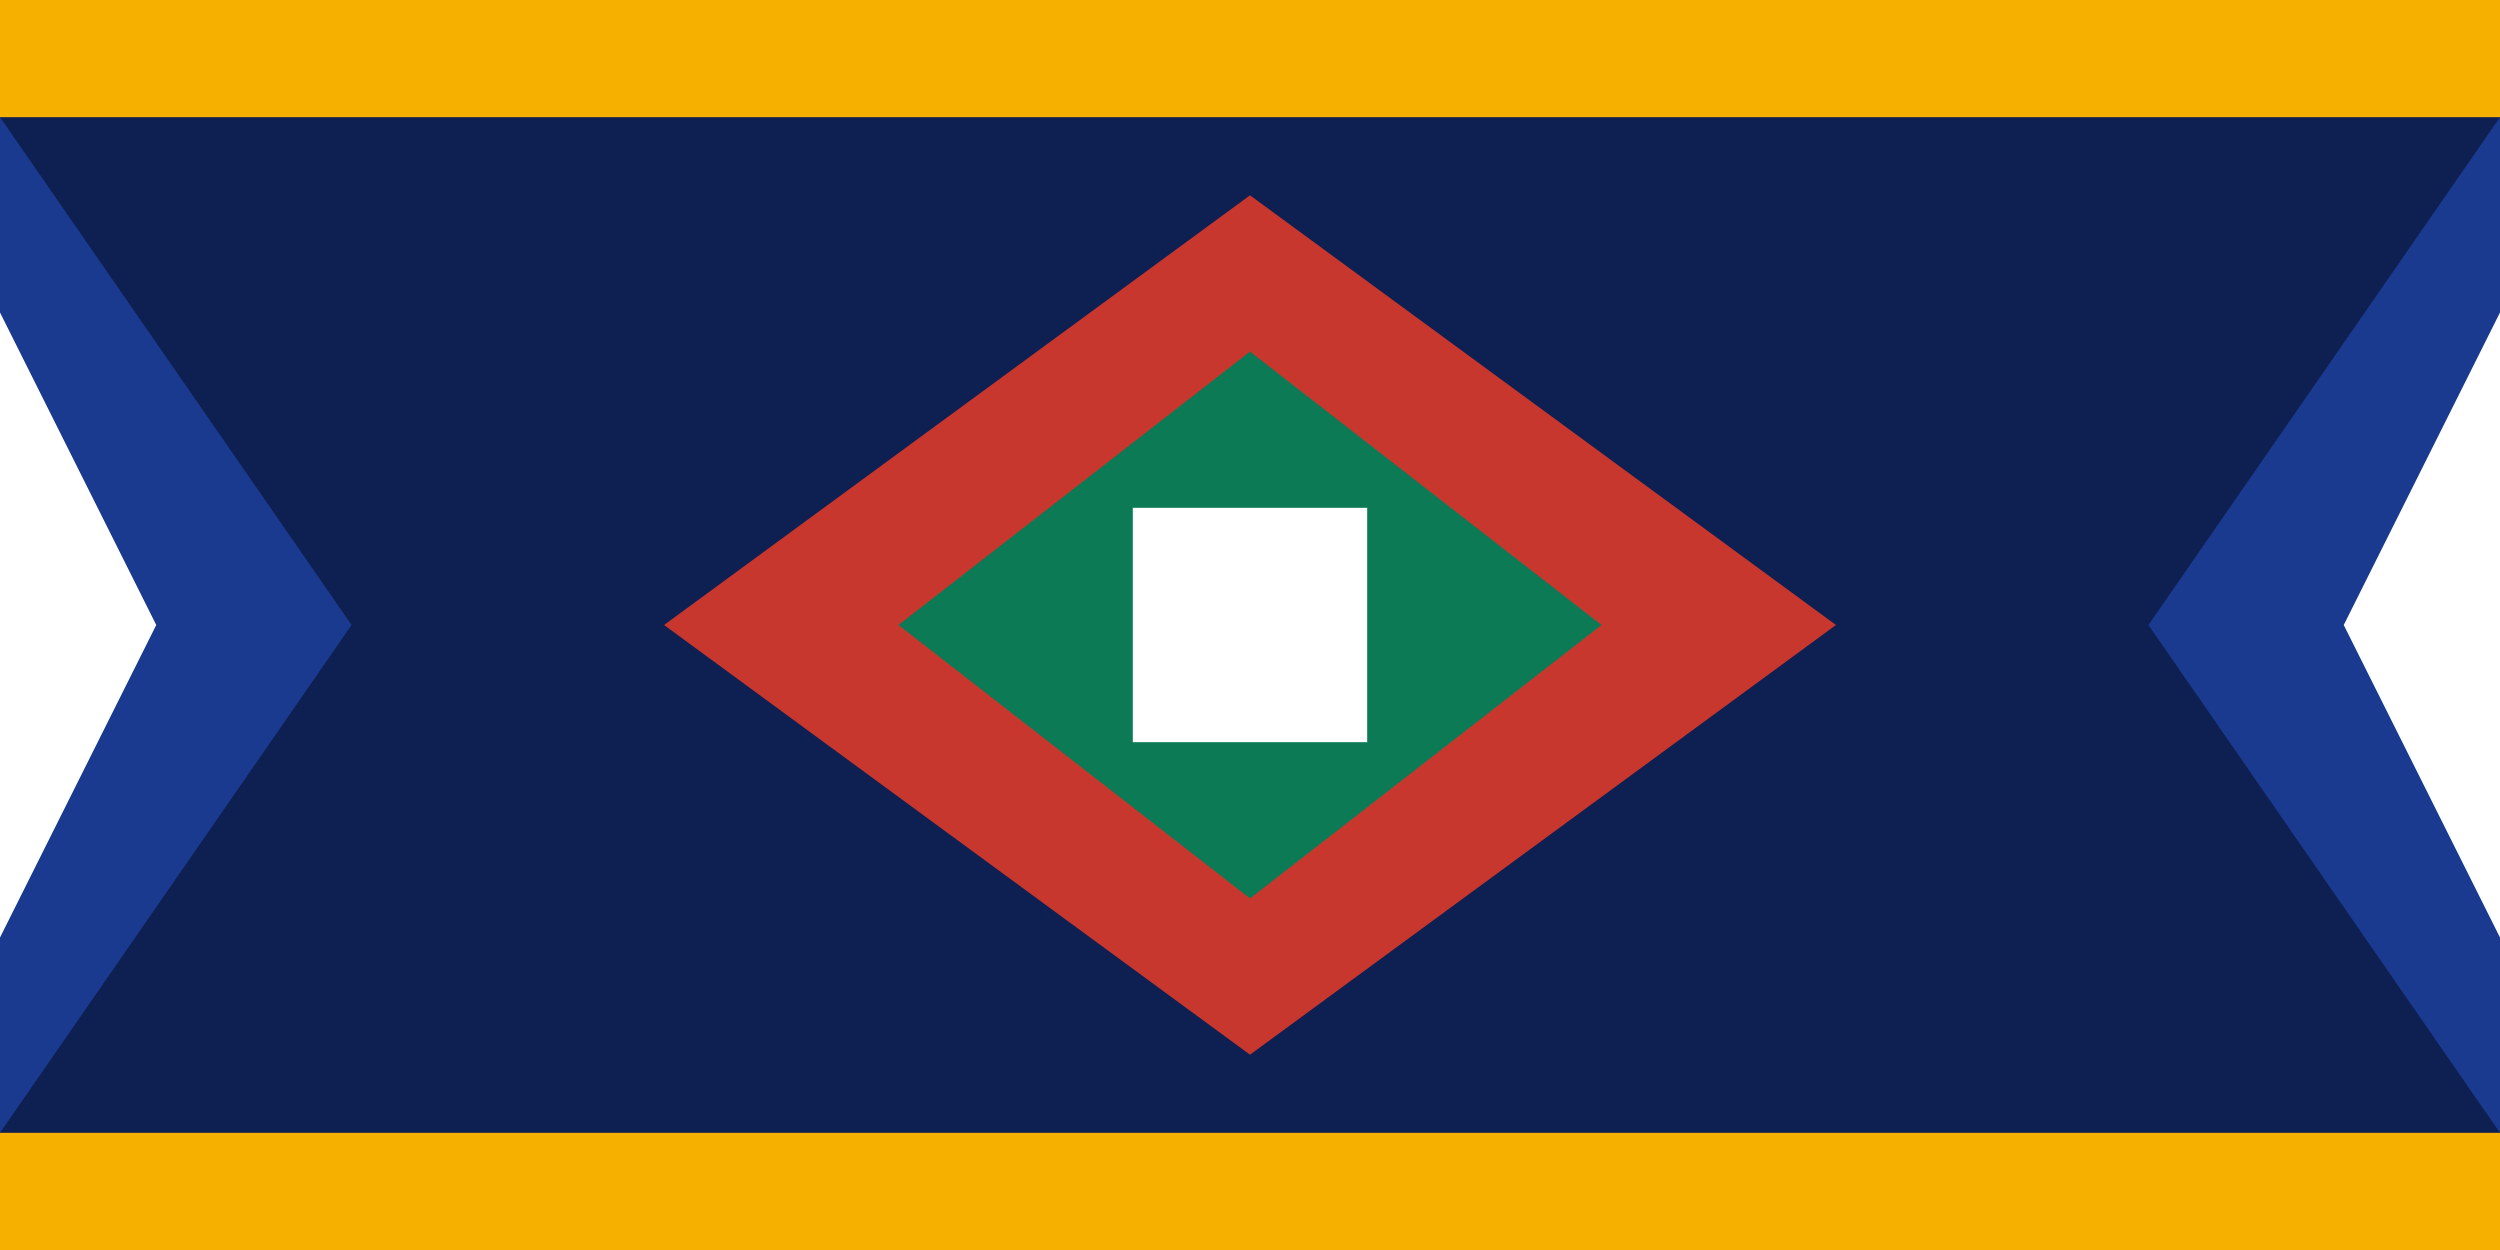
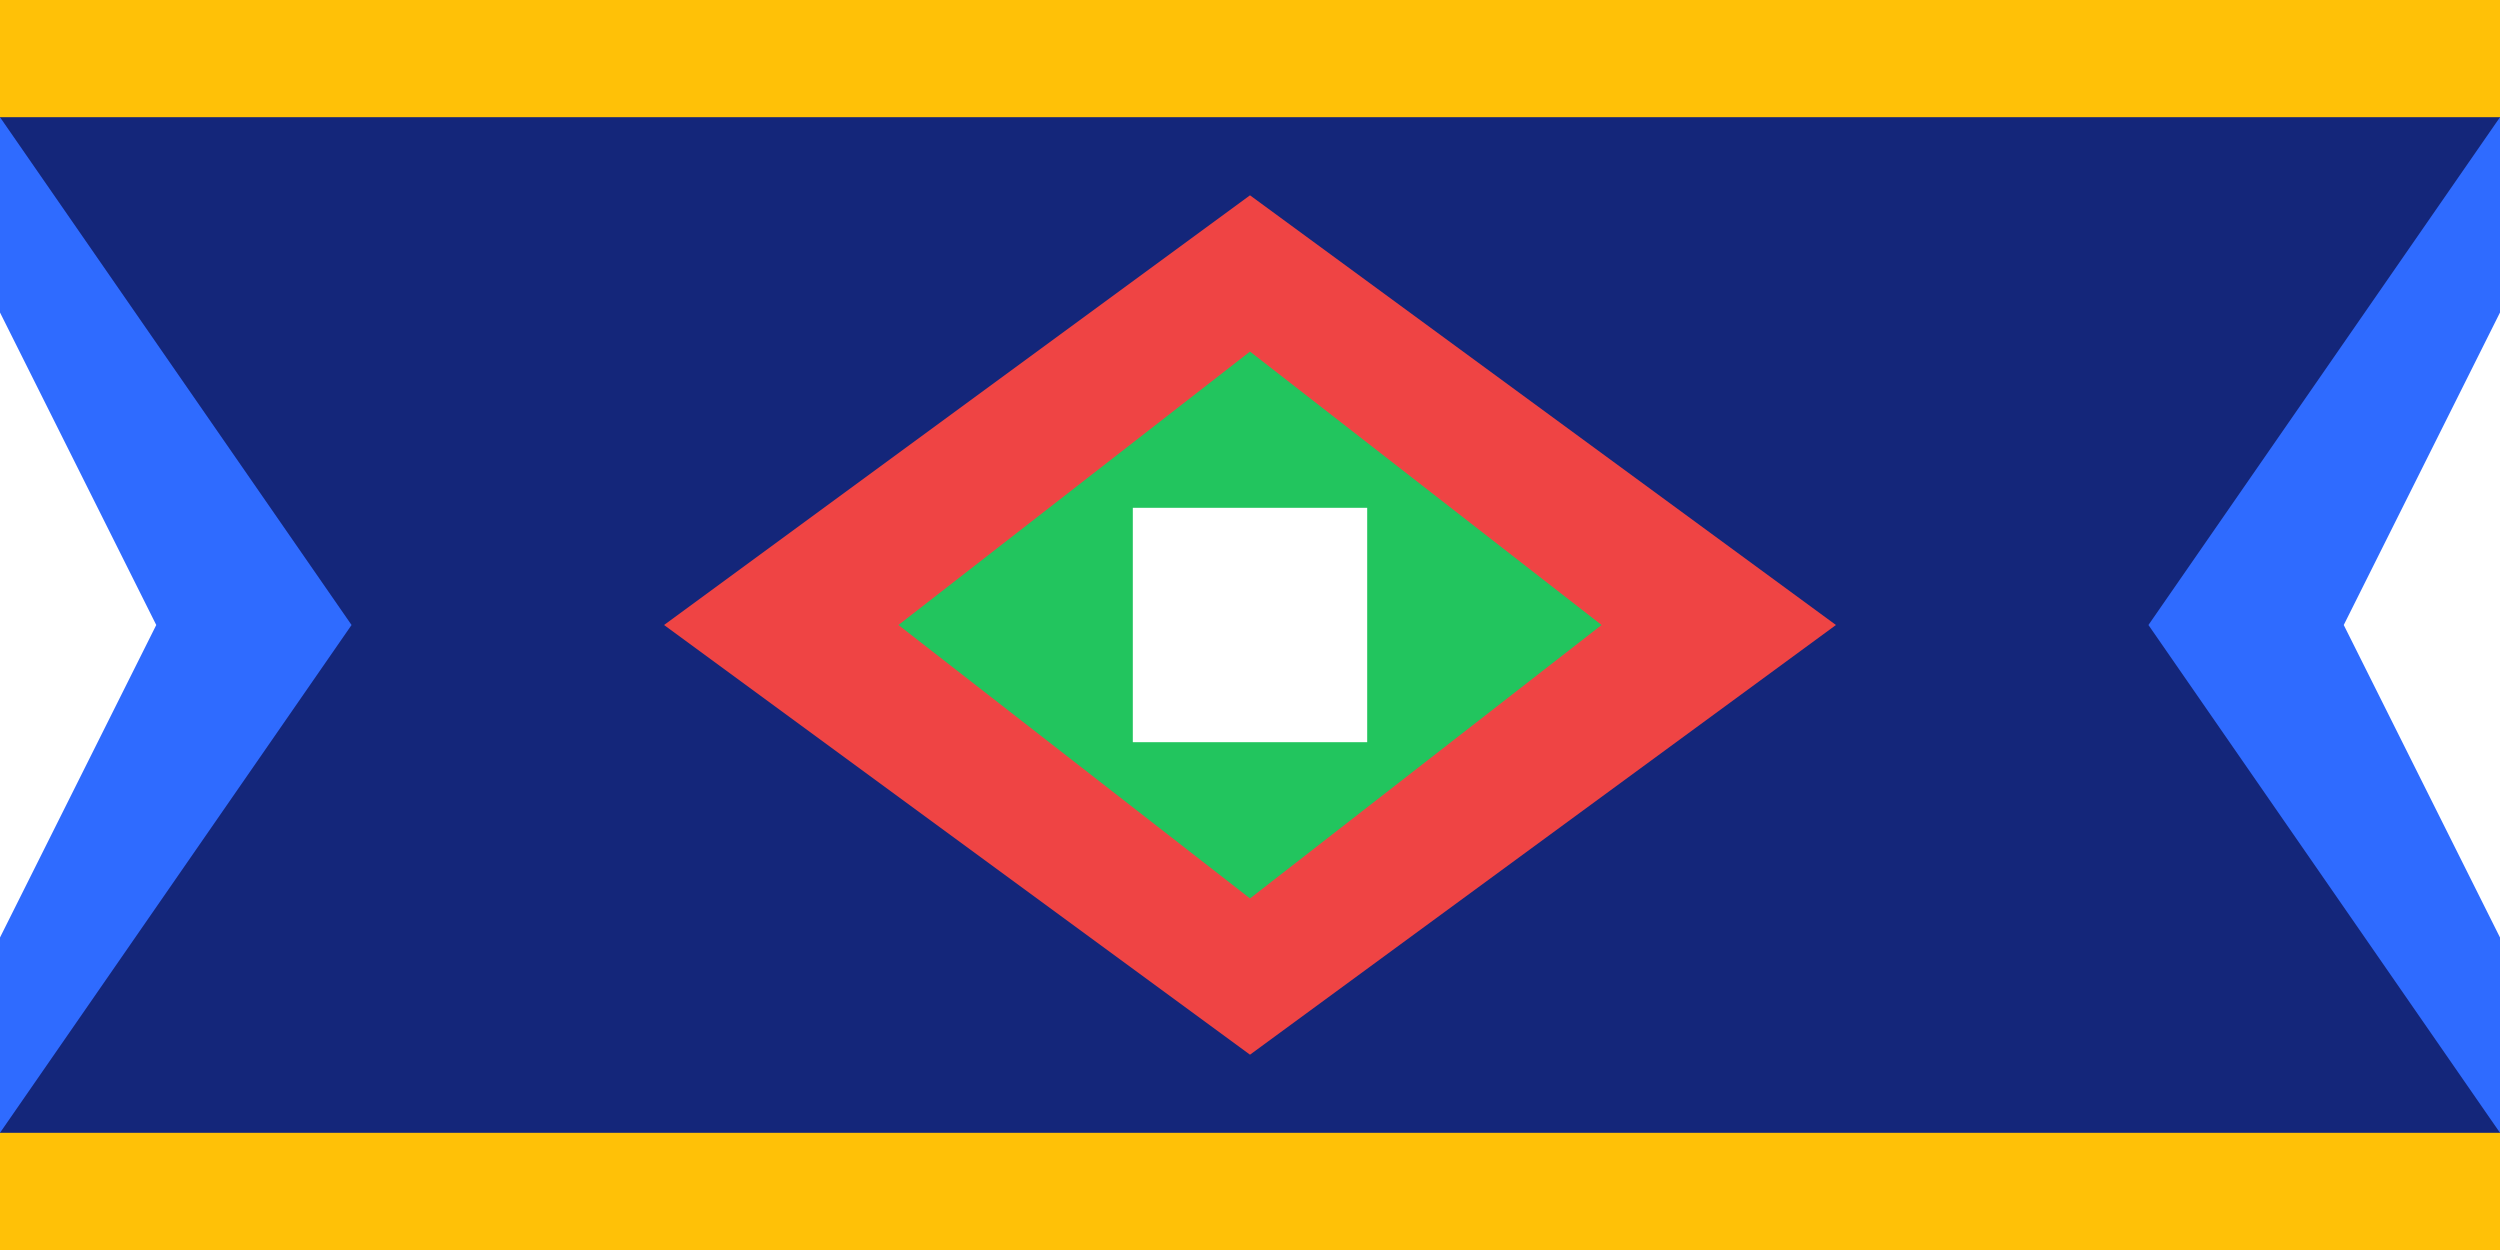
<svg xmlns="http://www.w3.org/2000/svg" width="64" height="32" viewBox="0 0 64 32">
-   <rect width="64" height="32" fill="#0E1F52" />
-   <rect width="64" height="3" fill="#F6B000" />
-   <rect y="29" width="64" height="3" fill="#F6B000" />
-   <polygon points="32,5 47,16 32,27 17,16" fill="#C8372D" />
-   <polygon points="32,9 41,16 32,23 23,16" fill="#0B7A55" />
+   <rect width="64" height="32" fill="#14267A" />
+   <rect width="64" height="3" fill="#FFC107" />
+   <rect y="29" width="64" height="3" fill="#FFC107" />
+   <polygon points="32,5 47,16 32,27 17,16" fill="#EF4444" />
+   <polygon points="32,9 41,16 32,23 23,16" fill="#22C55E" />
  <rect x="29" y="13" width="6" height="6" fill="#fff" />
-   <polygon points="0,3 9,16 0,29" fill="#1A3A8F" />
-   <polygon points="64,3 55,16 64,29" fill="#1A3A8F" />
+   <polygon points="0,3 9,16 0,29" fill="#2F6BFF" />
+   <polygon points="64,3 55,16 64,29" fill="#2F6BFF" />
  <polygon points="0,8 4,16 0,24" fill="#fff" />
  <polygon points="64,8 60,16 64,24" fill="#fff" />
</svg>
